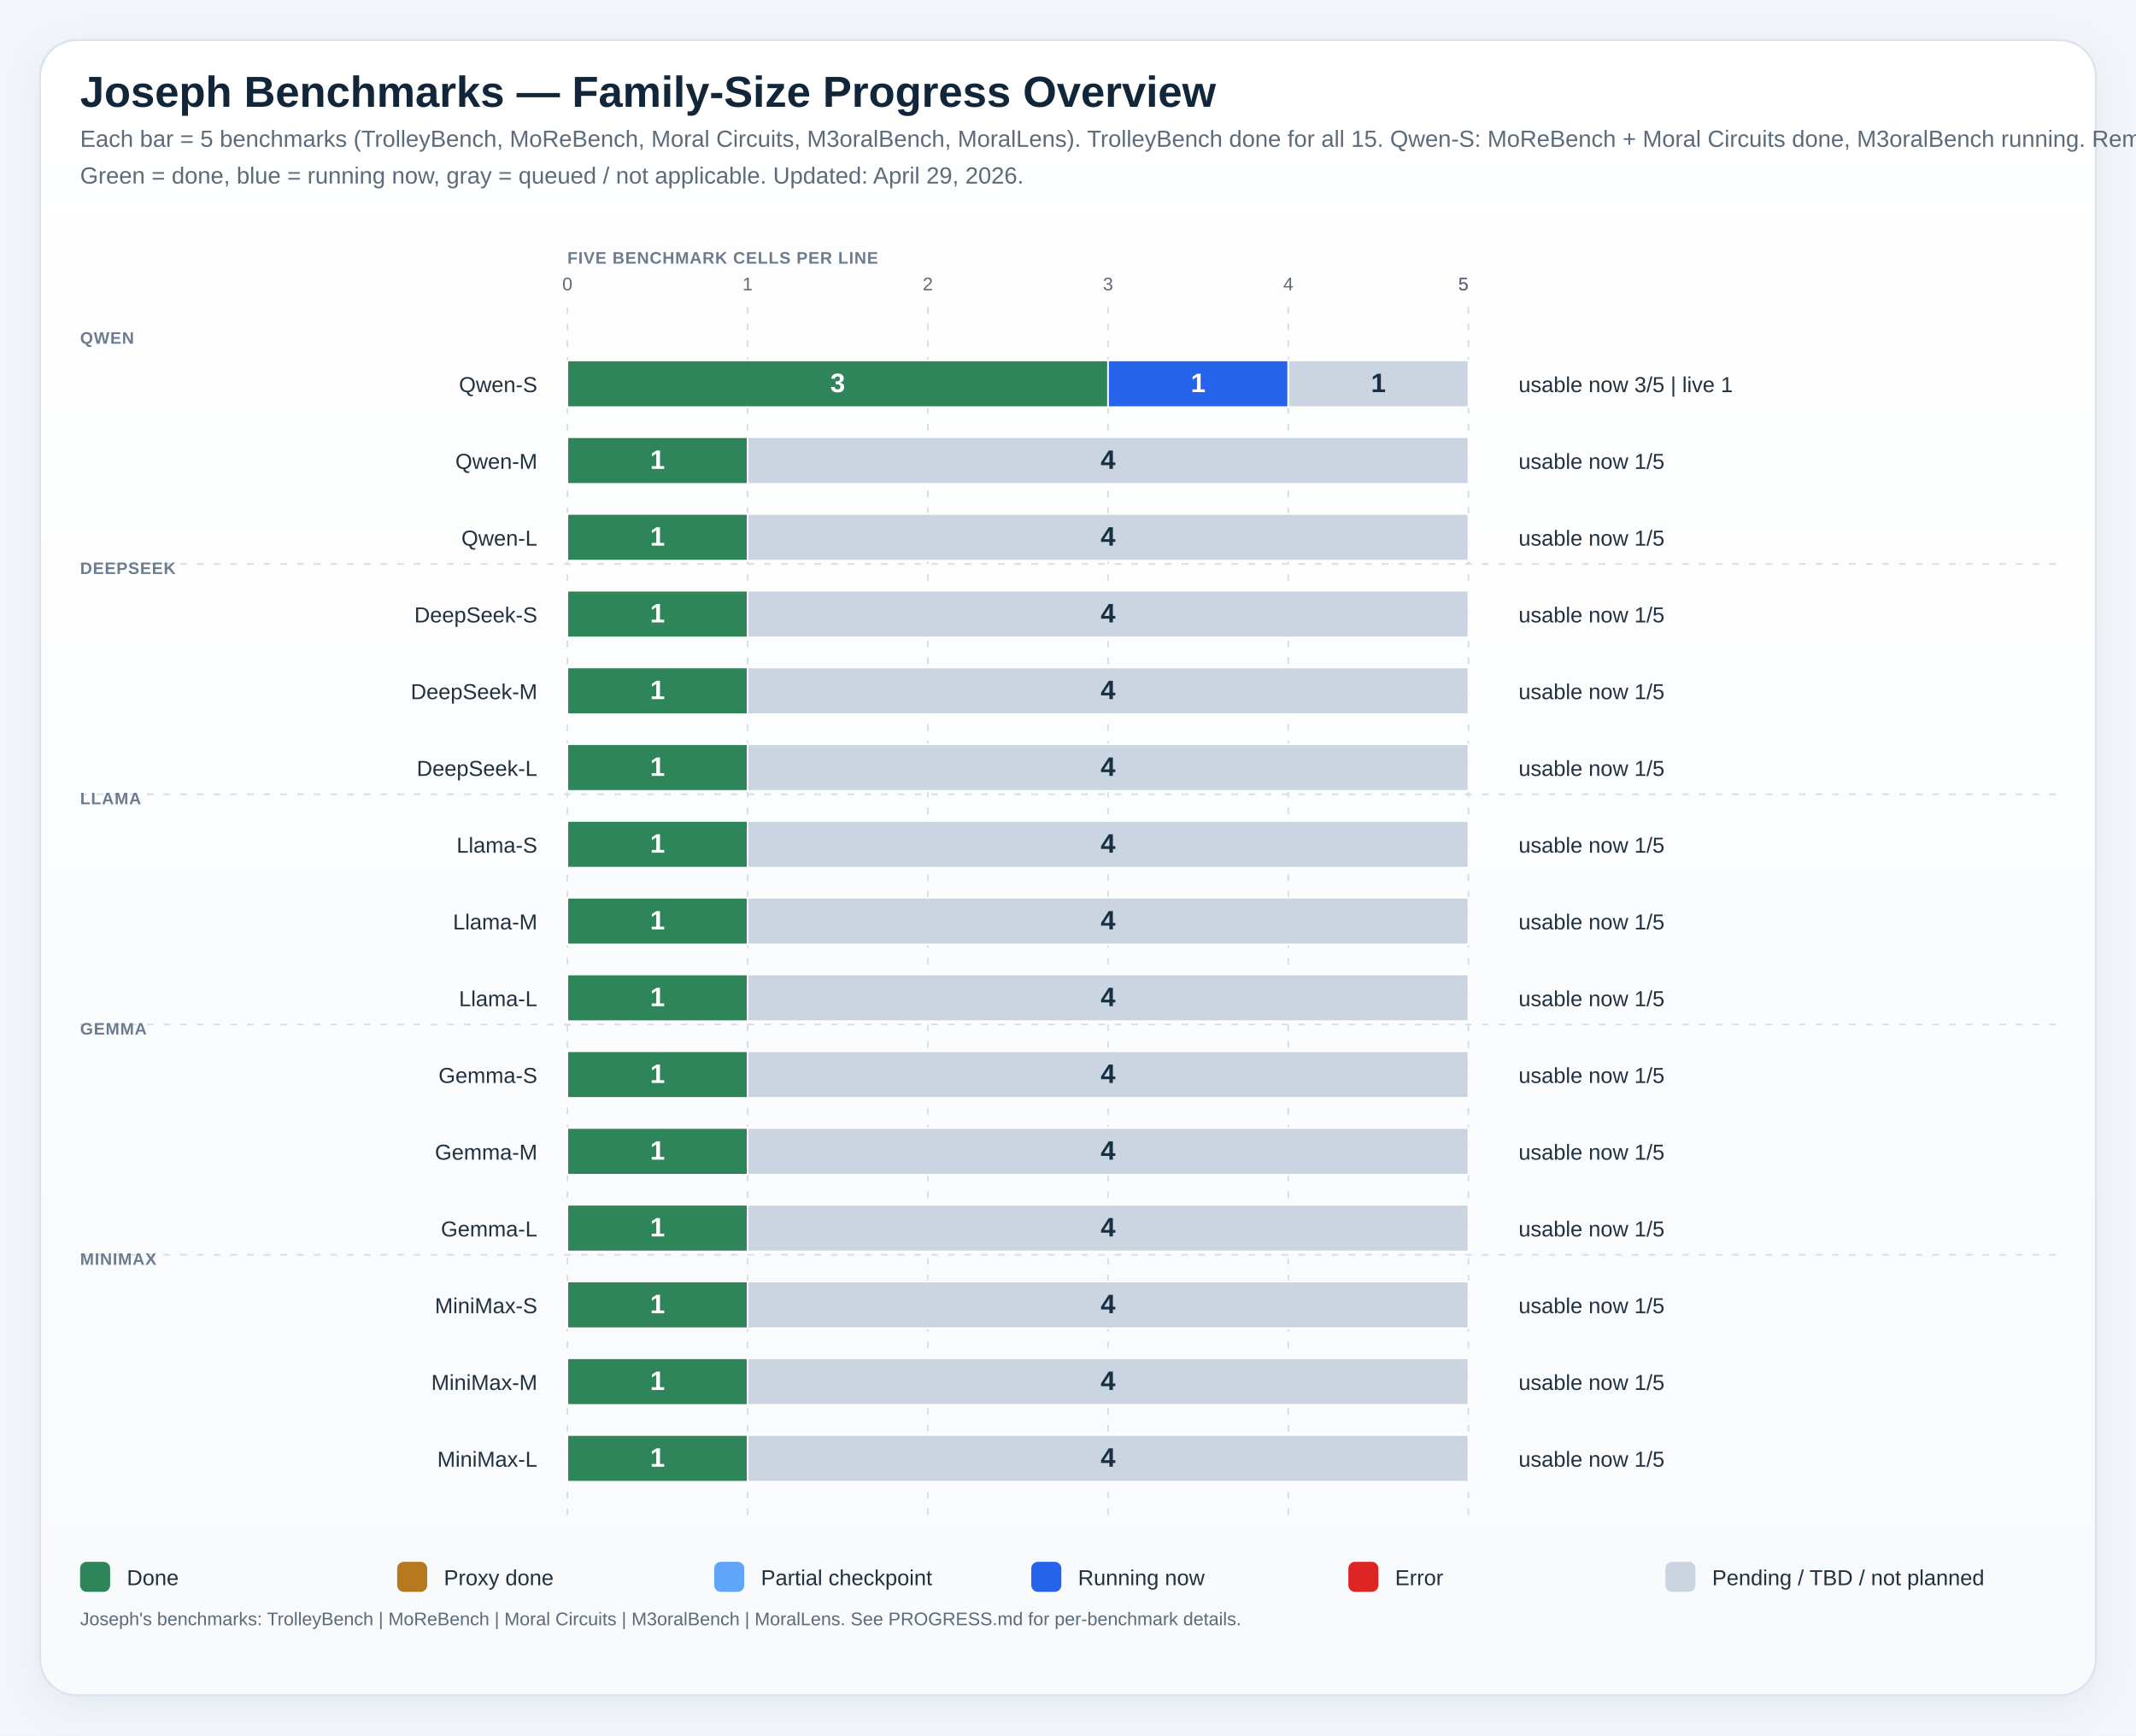
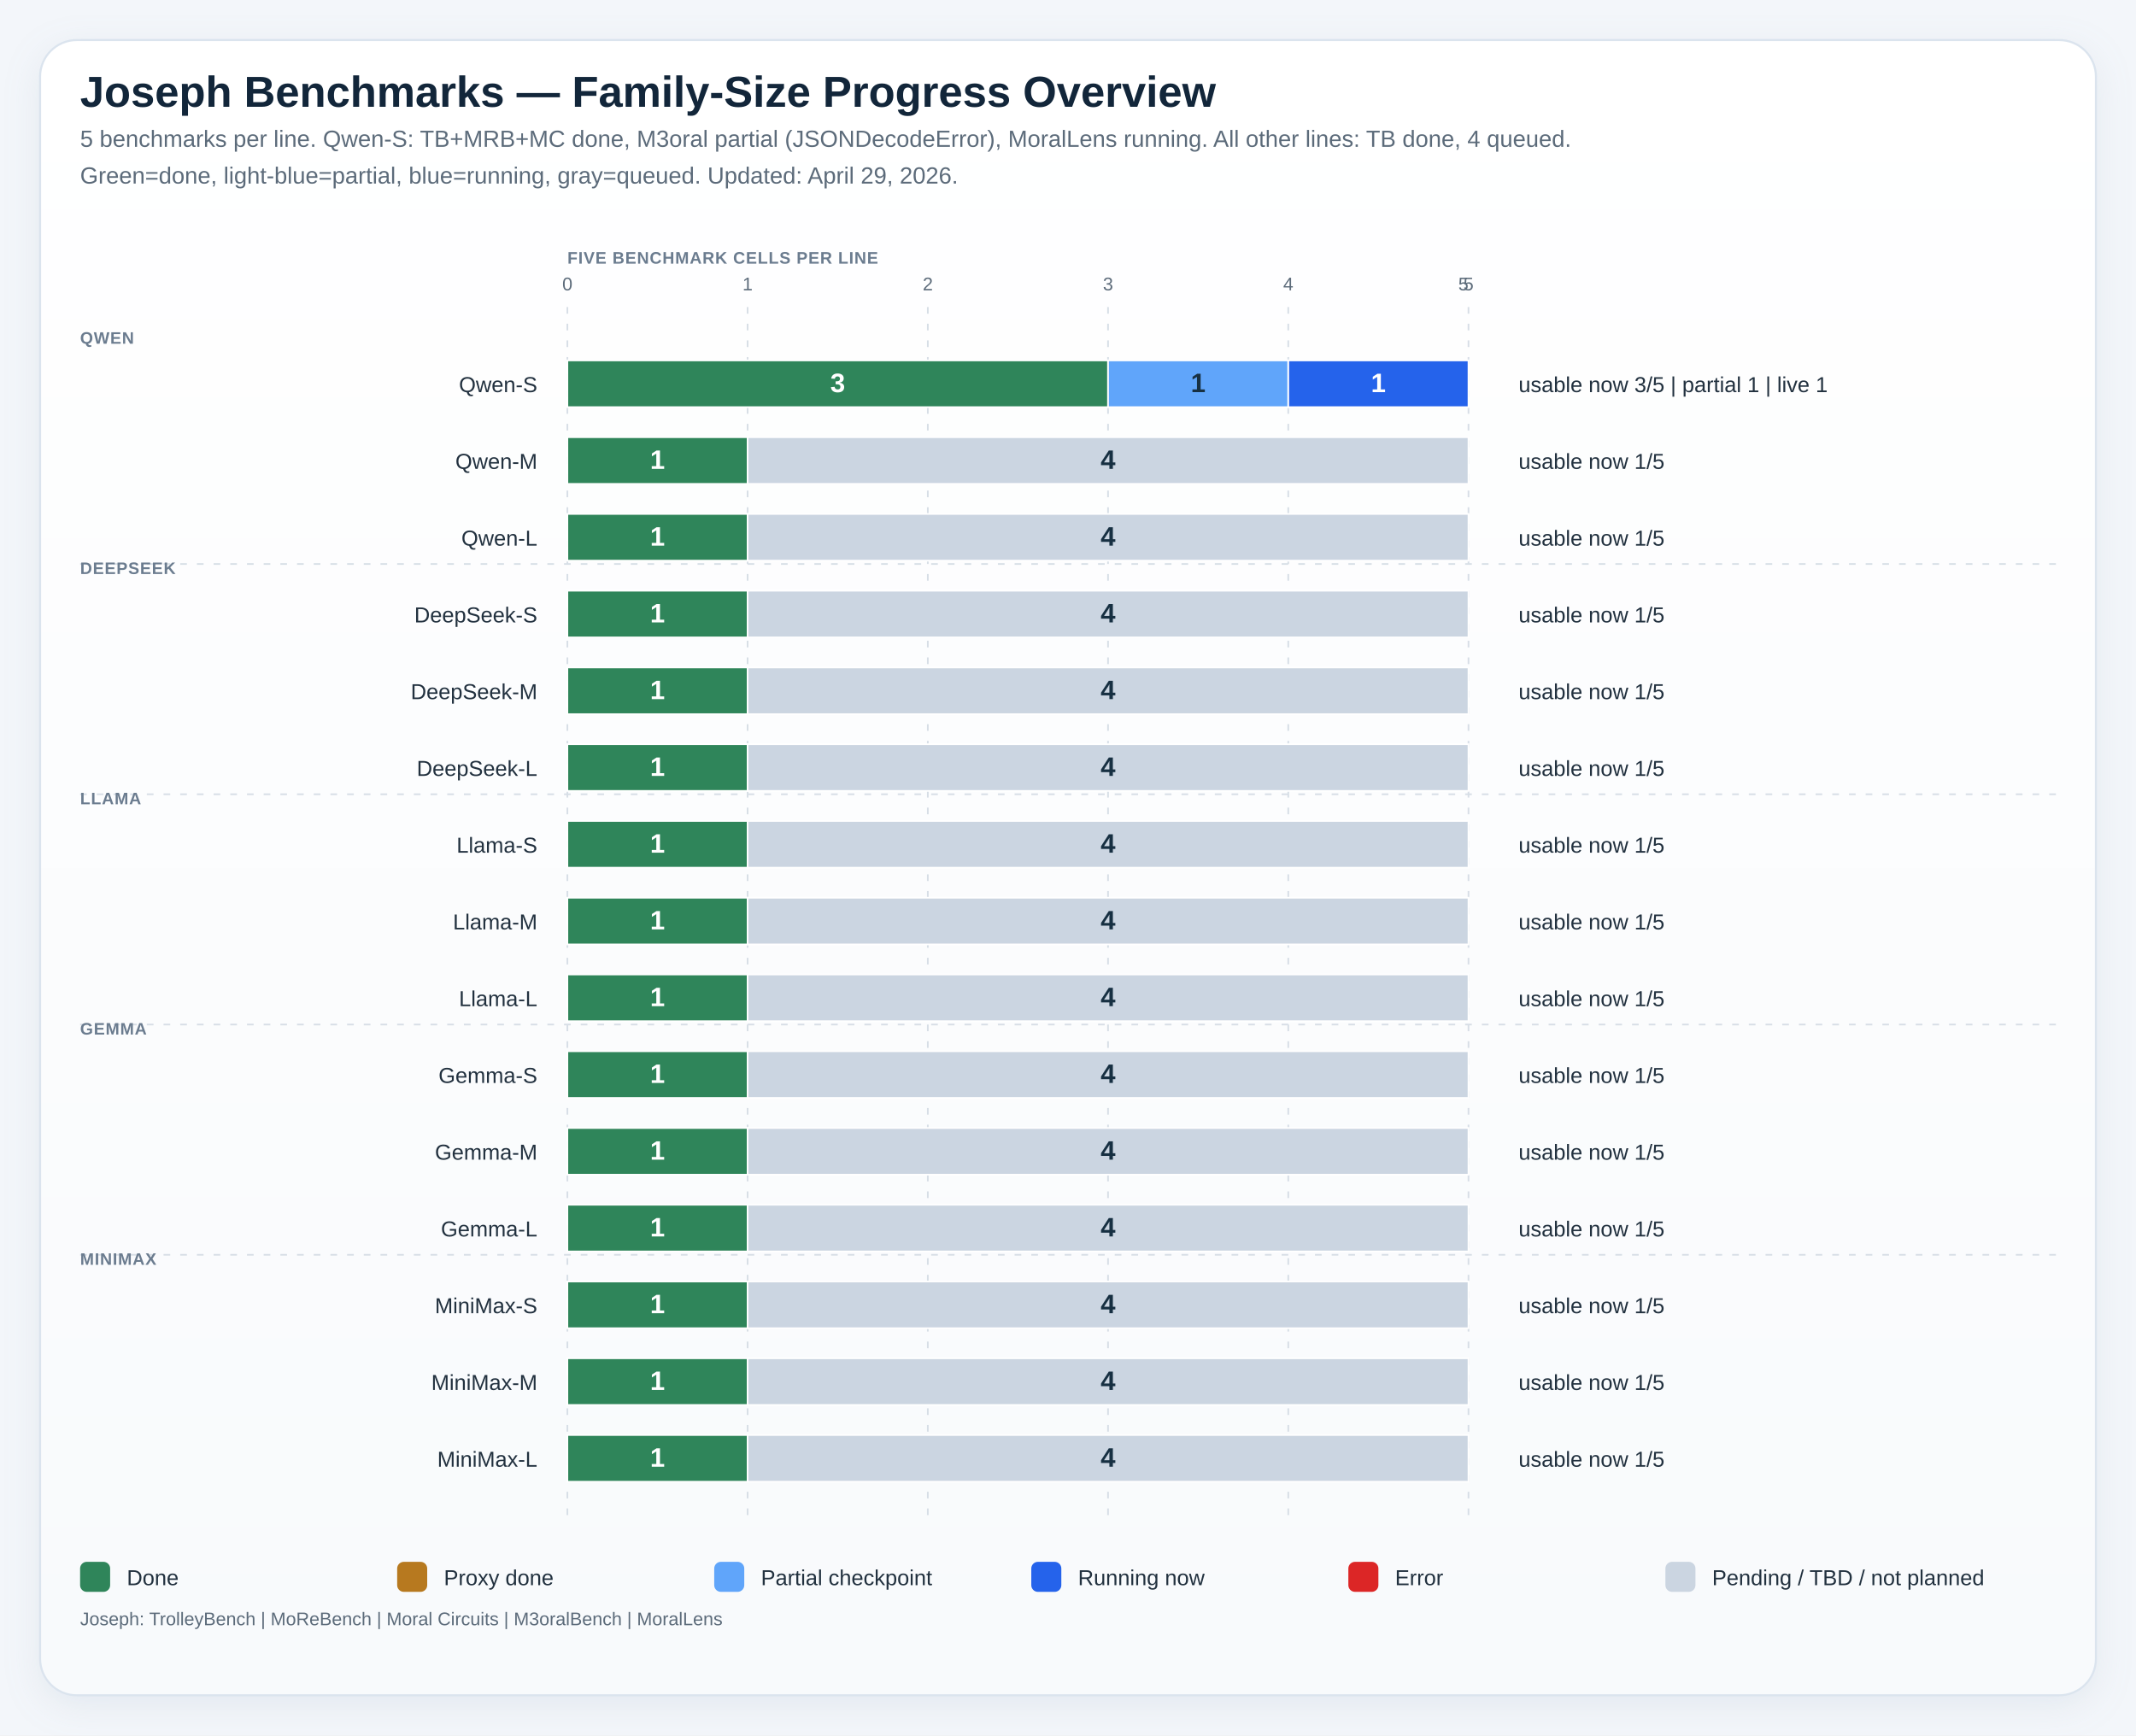
<svg xmlns="http://www.w3.org/2000/svg" width="1280" height="1040" viewBox="0 0 1280 1040" role="img">
  <defs>
    <linearGradient id="panelGradient" x1="0" x2="0" y1="0" y2="1">
      <stop offset="0%" stop-color="#ffffff" />
      <stop offset="100%" stop-color="#f8fafc" />
    </linearGradient>
    <pattern id="diagonalHatch" width="8" height="8" patternUnits="userSpaceOnUse" patternTransform="rotate(45)">
      <line x1="0" y1="0" x2="0" y2="8" stroke="#cdd6e1" stroke-width="3" />
    </pattern>
    <filter id="softShadow" x="-20%" y="-20%" width="140%" height="140%">
      <feDropShadow dx="0" dy="6" stdDeviation="10" flood-color="#9fb0c2" flood-opacity="0.18" />
    </filter>
    <style>
.canvas { fill: #f3f6fa; }
.title { font: 700 26px 'IBM Plex Sans', 'Helvetica Neue', Arial, sans-serif; fill: #12263a; }
.subtitle { font: 400 14px 'IBM Plex Sans', 'Helvetica Neue', Arial, sans-serif; fill: #5c6b7a; }
.axis { font: 600 14px 'IBM Plex Sans', 'Helvetica Neue', Arial, sans-serif; fill: #22313f; }
.label { font: 500 13px 'IBM Plex Sans', 'Helvetica Neue', Arial, sans-serif; fill: #22313f; }
.metric { font: 700 20px 'IBM Plex Sans', 'Helvetica Neue', Arial, sans-serif; fill: #12263a; }
.celltext { font: 700 16px 'IBM Plex Sans', 'Helvetica Neue', Arial, sans-serif; fill: #ffffff; }
.celltext-dark { font: 700 16px 'IBM Plex Sans', 'Helvetica Neue', Arial, sans-serif; fill: #173042; }
.cellsub { font: 500 11px 'IBM Plex Sans', 'Helvetica Neue', Arial, sans-serif; fill: rgba(255,255,255,0.88); }
.cellsub-dark { font: 600 11px 'IBM Plex Sans', 'Helvetica Neue', Arial, sans-serif; fill: #385062; }
.body { font: 500 12px 'IBM Plex Sans', 'Helvetica Neue', Arial, sans-serif; fill: #22313f; }
.small { font: 500 11px 'IBM Plex Sans', 'Helvetica Neue', Arial, sans-serif; fill: #5c6b7a; }
.tiny { font: 600 10px 'IBM Plex Sans', 'Helvetica Neue', Arial, sans-serif; fill: #6b7c8f; letter-spacing: 0.04em; }
.grid { fill: #ffffff; stroke: #d7dee6; stroke-width: 1.25; }
.panel { fill: url(#panelGradient); stroke: #dbe4ee; stroke-width: 1.25; filter: url(#softShadow); }
.subpanel { fill: #ffffff; stroke: #e2e8f0; stroke-width: 1; }
.legend-card { fill: #ffffff; stroke: #dbe4ee; stroke-width: 1; }
.guide { stroke: #d7dee6; stroke-width: 1; stroke-dasharray: 4 6; }
.baseline { stroke: #aab7c6; stroke-width: 1.1; }
.muted-cell { fill: #eef2f7; stroke: #d7dee6; stroke-width: 1; }
.muted-bar { fill: #ecf1f6; stroke: #d7dee6; stroke-width: 1; }
.outline { stroke: rgba(255,255,255,0.9); stroke-width: 1; }
</style>
  </defs>
  <rect x="0" y="0" width="1280" height="1040" class="canvas" />
  <rect x="24" y="24" width="1232" height="992" rx="22" class="panel" />
  <text x="48" y="64" class="title">Joseph Benchmarks — Family-Size Progress Overview</text>
-   <text x="48" y="88" class="subtitle">Each bar = 5 benchmarks (TrolleyBench, MoReBench, Moral Circuits, M3oralBench, MoralLens). TrolleyBench done for all 15. Qwen-S: MoReBench + Moral Circuits done, M3oralBench running. Remaining queued.</text>
-   <text x="48" y="110" class="subtitle">Green = done, blue = running now, gray = queued / not applicable. Updated: April 29, 2026.</text>
+   <text x="48" y="88" class="subtitle">5 benchmarks per line. Qwen-S: TB+MRB+MC done, M3oral partial (JSONDecodeError), MoralLens running. All other lines: TB done, 4 queued.</text>
+   <text x="48" y="110" class="subtitle">Green=done, light-blue=partial, blue=running, gray=queued. Updated: April 29, 2026.</text>
  <text x="340" y="158" class="tiny">FIVE BENCHMARK CELLS PER LINE</text>
  <line x1="340.00" y1="184" x2="340.00" y2="908" class="guide" />
  <text x="340.00" y="174" text-anchor="middle" class="small">0</text>
  <line x1="448.00" y1="184" x2="448.00" y2="908" class="guide" />
  <text x="448.00" y="174" text-anchor="middle" class="small">1</text>
  <line x1="556.00" y1="184" x2="556.00" y2="908" class="guide" />
  <text x="556.00" y="174" text-anchor="middle" class="small">2</text>
  <line x1="664.00" y1="184" x2="664.00" y2="908" class="guide" />
  <text x="664.00" y="174" text-anchor="middle" class="small">3</text>
  <line x1="772.00" y1="184" x2="772.00" y2="908" class="guide" />
  <text x="772.00" y="174" text-anchor="middle" class="small">4</text>
  <line x1="880.00" y1="184" x2="880.00" y2="908" class="guide" />
-   <text x="880.00" y="174" text-anchor="end" class="small">5</text>
+   <text x="880.00" y="174" text-anchor="middle" class="small">5</text>
  <text x="880" y="174" text-anchor="end" class="small">5</text>
  <text x="48" y="206" class="tiny">QWEN</text>
  <text x="322" y="235" text-anchor="end" class="label">Qwen-S</text>
  <rect x="340" y="216" width="540" height="28" rx="10" fill="#e2e8f0" />
-   <rect x="340.00" y="216" width="324.00" height="28" fill="#2f855a" stroke="#ffffff" stroke-width="1" />
+   <rect x="340.00" y="216" width="324.00" height="28" fill="#2f855a" stroke="#fff" stroke-width="1" />
  <text x="502.00" y="235" text-anchor="middle" class="celltext">3</text>
-   <rect x="664.00" y="216" width="108.00" height="28" fill="#2563eb" stroke="#ffffff" stroke-width="1" />
-   <text x="718.00" y="235" text-anchor="middle" class="celltext">1</text>
-   <rect x="772.00" y="216" width="108.00" height="28" fill="#cbd5e1" stroke="#ffffff" stroke-width="1" />
-   <text x="826.00" y="235" text-anchor="middle" class="celltext-dark">1</text>
-   <text x="910" y="235" class="label">usable now 3/5 | live 1</text>
+   <rect x="664.00" y="216" width="108.00" height="28" fill="#60a5fa" stroke="#fff" stroke-width="1" />
+   <text x="718.00" y="235" text-anchor="middle" class="celltext-dark">1</text>
+   <rect x="772.00" y="216" width="108.00" height="28" fill="#2563eb" stroke="#fff" stroke-width="1" />
+   <text x="826.00" y="235" text-anchor="middle" class="celltext">1</text>
+   <text x="910" y="235" class="label">usable now 3/5 | partial 1 | live 1</text>
  <text x="322" y="281" text-anchor="end" class="label">Qwen-M</text>
  <rect x="340" y="262" width="540" height="28" rx="10" fill="#e2e8f0" />
-   <rect x="340.00" y="262" width="108.00" height="28" fill="#2f855a" stroke="#ffffff" stroke-width="1" />
+   <rect x="340.00" y="262" width="108.00" height="28" fill="#2f855a" stroke="#fff" stroke-width="1" />
  <text x="394.00" y="281" text-anchor="middle" class="celltext">1</text>
-   <rect x="448.00" y="262" width="432.00" height="28" fill="#cbd5e1" stroke="#ffffff" stroke-width="1" />
+   <rect x="448.00" y="262" width="432.00" height="28" fill="#cbd5e1" stroke="#fff" stroke-width="1" />
  <text x="664.00" y="281" text-anchor="middle" class="celltext-dark">4</text>
  <text x="910" y="281" class="label">usable now 1/5</text>
  <text x="322" y="327" text-anchor="end" class="label">Qwen-L</text>
  <rect x="340" y="308" width="540" height="28" rx="10" fill="#e2e8f0" />
-   <rect x="340.00" y="308" width="108.00" height="28" fill="#2f855a" stroke="#ffffff" stroke-width="1" />
+   <rect x="340.00" y="308" width="108.00" height="28" fill="#2f855a" stroke="#fff" stroke-width="1" />
  <text x="394.00" y="327" text-anchor="middle" class="celltext">1</text>
-   <rect x="448.00" y="308" width="432.00" height="28" fill="#cbd5e1" stroke="#ffffff" stroke-width="1" />
+   <rect x="448.00" y="308" width="432.00" height="28" fill="#cbd5e1" stroke="#fff" stroke-width="1" />
  <text x="664.00" y="327" text-anchor="middle" class="celltext-dark">4</text>
  <text x="910" y="327" class="label">usable now 1/5</text>
  <line x1="48" y1="338" x2="1232" y2="338" class="guide" />
  <text x="48" y="344" class="tiny">DEEPSEEK</text>
  <text x="322" y="373" text-anchor="end" class="label">DeepSeek-S</text>
  <rect x="340" y="354" width="540" height="28" rx="10" fill="#e2e8f0" />
-   <rect x="340.00" y="354" width="108.00" height="28" fill="#2f855a" stroke="#ffffff" stroke-width="1" />
+   <rect x="340.00" y="354" width="108.00" height="28" fill="#2f855a" stroke="#fff" stroke-width="1" />
  <text x="394.00" y="373" text-anchor="middle" class="celltext">1</text>
-   <rect x="448.00" y="354" width="432.00" height="28" fill="#cbd5e1" stroke="#ffffff" stroke-width="1" />
+   <rect x="448.00" y="354" width="432.00" height="28" fill="#cbd5e1" stroke="#fff" stroke-width="1" />
  <text x="664.00" y="373" text-anchor="middle" class="celltext-dark">4</text>
  <text x="910" y="373" class="label">usable now 1/5</text>
  <text x="322" y="419" text-anchor="end" class="label">DeepSeek-M</text>
  <rect x="340" y="400" width="540" height="28" rx="10" fill="#e2e8f0" />
-   <rect x="340.00" y="400" width="108.00" height="28" fill="#2f855a" stroke="#ffffff" stroke-width="1" />
+   <rect x="340.00" y="400" width="108.00" height="28" fill="#2f855a" stroke="#fff" stroke-width="1" />
  <text x="394.00" y="419" text-anchor="middle" class="celltext">1</text>
-   <rect x="448.00" y="400" width="432.00" height="28" fill="#cbd5e1" stroke="#ffffff" stroke-width="1" />
+   <rect x="448.00" y="400" width="432.00" height="28" fill="#cbd5e1" stroke="#fff" stroke-width="1" />
  <text x="664.00" y="419" text-anchor="middle" class="celltext-dark">4</text>
  <text x="910" y="419" class="label">usable now 1/5</text>
  <text x="322" y="465" text-anchor="end" class="label">DeepSeek-L</text>
  <rect x="340" y="446" width="540" height="28" rx="10" fill="#e2e8f0" />
-   <rect x="340.00" y="446" width="108.00" height="28" fill="#2f855a" stroke="#ffffff" stroke-width="1" />
+   <rect x="340.00" y="446" width="108.00" height="28" fill="#2f855a" stroke="#fff" stroke-width="1" />
  <text x="394.00" y="465" text-anchor="middle" class="celltext">1</text>
-   <rect x="448.00" y="446" width="432.00" height="28" fill="#cbd5e1" stroke="#ffffff" stroke-width="1" />
+   <rect x="448.00" y="446" width="432.00" height="28" fill="#cbd5e1" stroke="#fff" stroke-width="1" />
  <text x="664.00" y="465" text-anchor="middle" class="celltext-dark">4</text>
  <text x="910" y="465" class="label">usable now 1/5</text>
  <line x1="48" y1="476" x2="1232" y2="476" class="guide" />
  <text x="48" y="482" class="tiny">LLAMA</text>
  <text x="322" y="511" text-anchor="end" class="label">Llama-S</text>
  <rect x="340" y="492" width="540" height="28" rx="10" fill="#e2e8f0" />
-   <rect x="340.00" y="492" width="108.00" height="28" fill="#2f855a" stroke="#ffffff" stroke-width="1" />
+   <rect x="340.00" y="492" width="108.00" height="28" fill="#2f855a" stroke="#fff" stroke-width="1" />
  <text x="394.00" y="511" text-anchor="middle" class="celltext">1</text>
-   <rect x="448.00" y="492" width="432.00" height="28" fill="#cbd5e1" stroke="#ffffff" stroke-width="1" />
+   <rect x="448.00" y="492" width="432.00" height="28" fill="#cbd5e1" stroke="#fff" stroke-width="1" />
  <text x="664.00" y="511" text-anchor="middle" class="celltext-dark">4</text>
  <text x="910" y="511" class="label">usable now 1/5</text>
  <text x="322" y="557" text-anchor="end" class="label">Llama-M</text>
  <rect x="340" y="538" width="540" height="28" rx="10" fill="#e2e8f0" />
-   <rect x="340.00" y="538" width="108.00" height="28" fill="#2f855a" stroke="#ffffff" stroke-width="1" />
+   <rect x="340.00" y="538" width="108.00" height="28" fill="#2f855a" stroke="#fff" stroke-width="1" />
  <text x="394.00" y="557" text-anchor="middle" class="celltext">1</text>
-   <rect x="448.00" y="538" width="432.00" height="28" fill="#cbd5e1" stroke="#ffffff" stroke-width="1" />
+   <rect x="448.00" y="538" width="432.00" height="28" fill="#cbd5e1" stroke="#fff" stroke-width="1" />
  <text x="664.00" y="557" text-anchor="middle" class="celltext-dark">4</text>
  <text x="910" y="557" class="label">usable now 1/5</text>
  <text x="322" y="603" text-anchor="end" class="label">Llama-L</text>
  <rect x="340" y="584" width="540" height="28" rx="10" fill="#e2e8f0" />
-   <rect x="340.00" y="584" width="108.00" height="28" fill="#2f855a" stroke="#ffffff" stroke-width="1" />
+   <rect x="340.00" y="584" width="108.00" height="28" fill="#2f855a" stroke="#fff" stroke-width="1" />
  <text x="394.00" y="603" text-anchor="middle" class="celltext">1</text>
-   <rect x="448.00" y="584" width="432.00" height="28" fill="#cbd5e1" stroke="#ffffff" stroke-width="1" />
+   <rect x="448.00" y="584" width="432.00" height="28" fill="#cbd5e1" stroke="#fff" stroke-width="1" />
  <text x="664.00" y="603" text-anchor="middle" class="celltext-dark">4</text>
  <text x="910" y="603" class="label">usable now 1/5</text>
  <line x1="48" y1="614" x2="1232" y2="614" class="guide" />
  <text x="48" y="620" class="tiny">GEMMA</text>
  <text x="322" y="649" text-anchor="end" class="label">Gemma-S</text>
  <rect x="340" y="630" width="540" height="28" rx="10" fill="#e2e8f0" />
-   <rect x="340.00" y="630" width="108.00" height="28" fill="#2f855a" stroke="#ffffff" stroke-width="1" />
+   <rect x="340.00" y="630" width="108.00" height="28" fill="#2f855a" stroke="#fff" stroke-width="1" />
  <text x="394.00" y="649" text-anchor="middle" class="celltext">1</text>
-   <rect x="448.00" y="630" width="432.00" height="28" fill="#cbd5e1" stroke="#ffffff" stroke-width="1" />
+   <rect x="448.00" y="630" width="432.00" height="28" fill="#cbd5e1" stroke="#fff" stroke-width="1" />
  <text x="664.00" y="649" text-anchor="middle" class="celltext-dark">4</text>
  <text x="910" y="649" class="label">usable now 1/5</text>
  <text x="322" y="695" text-anchor="end" class="label">Gemma-M</text>
  <rect x="340" y="676" width="540" height="28" rx="10" fill="#e2e8f0" />
-   <rect x="340.00" y="676" width="108.00" height="28" fill="#2f855a" stroke="#ffffff" stroke-width="1" />
+   <rect x="340.00" y="676" width="108.00" height="28" fill="#2f855a" stroke="#fff" stroke-width="1" />
  <text x="394.00" y="695" text-anchor="middle" class="celltext">1</text>
-   <rect x="448.00" y="676" width="432.00" height="28" fill="#cbd5e1" stroke="#ffffff" stroke-width="1" />
+   <rect x="448.00" y="676" width="432.00" height="28" fill="#cbd5e1" stroke="#fff" stroke-width="1" />
  <text x="664.00" y="695" text-anchor="middle" class="celltext-dark">4</text>
  <text x="910" y="695" class="label">usable now 1/5</text>
  <text x="322" y="741" text-anchor="end" class="label">Gemma-L</text>
  <rect x="340" y="722" width="540" height="28" rx="10" fill="#e2e8f0" />
-   <rect x="340.00" y="722" width="108.00" height="28" fill="#2f855a" stroke="#ffffff" stroke-width="1" />
+   <rect x="340.00" y="722" width="108.00" height="28" fill="#2f855a" stroke="#fff" stroke-width="1" />
  <text x="394.00" y="741" text-anchor="middle" class="celltext">1</text>
-   <rect x="448.00" y="722" width="432.00" height="28" fill="#cbd5e1" stroke="#ffffff" stroke-width="1" />
+   <rect x="448.00" y="722" width="432.00" height="28" fill="#cbd5e1" stroke="#fff" stroke-width="1" />
  <text x="664.00" y="741" text-anchor="middle" class="celltext-dark">4</text>
  <text x="910" y="741" class="label">usable now 1/5</text>
  <line x1="48" y1="752" x2="1232" y2="752" class="guide" />
  <text x="48" y="758" class="tiny">MINIMAX</text>
  <text x="322" y="787" text-anchor="end" class="label">MiniMax-S</text>
  <rect x="340" y="768" width="540" height="28" rx="10" fill="#e2e8f0" />
-   <rect x="340.00" y="768" width="108.00" height="28" fill="#2f855a" stroke="#ffffff" stroke-width="1" />
+   <rect x="340.00" y="768" width="108.00" height="28" fill="#2f855a" stroke="#fff" stroke-width="1" />
  <text x="394.00" y="787" text-anchor="middle" class="celltext">1</text>
-   <rect x="448.00" y="768" width="432.00" height="28" fill="#cbd5e1" stroke="#ffffff" stroke-width="1" />
+   <rect x="448.00" y="768" width="432.00" height="28" fill="#cbd5e1" stroke="#fff" stroke-width="1" />
  <text x="664.00" y="787" text-anchor="middle" class="celltext-dark">4</text>
  <text x="910" y="787" class="label">usable now 1/5</text>
  <text x="322" y="833" text-anchor="end" class="label">MiniMax-M</text>
  <rect x="340" y="814" width="540" height="28" rx="10" fill="#e2e8f0" />
-   <rect x="340.00" y="814" width="108.00" height="28" fill="#2f855a" stroke="#ffffff" stroke-width="1" />
+   <rect x="340.00" y="814" width="108.00" height="28" fill="#2f855a" stroke="#fff" stroke-width="1" />
  <text x="394.00" y="833" text-anchor="middle" class="celltext">1</text>
-   <rect x="448.00" y="814" width="432.00" height="28" fill="#cbd5e1" stroke="#ffffff" stroke-width="1" />
+   <rect x="448.00" y="814" width="432.00" height="28" fill="#cbd5e1" stroke="#fff" stroke-width="1" />
  <text x="664.00" y="833" text-anchor="middle" class="celltext-dark">4</text>
  <text x="910" y="833" class="label">usable now 1/5</text>
  <text x="322" y="879" text-anchor="end" class="label">MiniMax-L</text>
  <rect x="340" y="860" width="540" height="28" rx="10" fill="#e2e8f0" />
-   <rect x="340.00" y="860" width="108.00" height="28" fill="#2f855a" stroke="#ffffff" stroke-width="1" />
+   <rect x="340.00" y="860" width="108.00" height="28" fill="#2f855a" stroke="#fff" stroke-width="1" />
  <text x="394.00" y="879" text-anchor="middle" class="celltext">1</text>
-   <rect x="448.00" y="860" width="432.00" height="28" fill="#cbd5e1" stroke="#ffffff" stroke-width="1" />
+   <rect x="448.00" y="860" width="432.00" height="28" fill="#cbd5e1" stroke="#fff" stroke-width="1" />
  <text x="664.00" y="879" text-anchor="middle" class="celltext-dark">4</text>
  <text x="910" y="879" class="label">usable now 1/5</text>
  <rect x="48" y="936" width="18" height="18" rx="4" fill="#2f855a" />
  <text x="76" y="950" class="label">Done</text>
  <rect x="238" y="936" width="18" height="18" rx="4" fill="#b7791f" />
  <text x="266" y="950" class="label">Proxy done</text>
  <rect x="428" y="936" width="18" height="18" rx="4" fill="#60a5fa" />
  <text x="456" y="950" class="label">Partial checkpoint</text>
  <rect x="618" y="936" width="18" height="18" rx="4" fill="#2563eb" />
  <text x="646" y="950" class="label">Running now</text>
  <rect x="808" y="936" width="18" height="18" rx="4" fill="#dc2626" />
  <text x="836" y="950" class="label">Error</text>
  <rect x="998" y="936" width="18" height="18" rx="4" fill="#cbd5e1" />
  <text x="1026" y="950" class="label">Pending / TBD / not planned</text>
-   <text x="48" y="974" class="small">Joseph's benchmarks: TrolleyBench | MoReBench | Moral Circuits | M3oralBench | MoralLens. See PROGRESS.md for per-benchmark details.</text>
+   <text x="48" y="974" class="small">Joseph: TrolleyBench | MoReBench | Moral Circuits | M3oralBench | MoralLens</text>
</svg>
